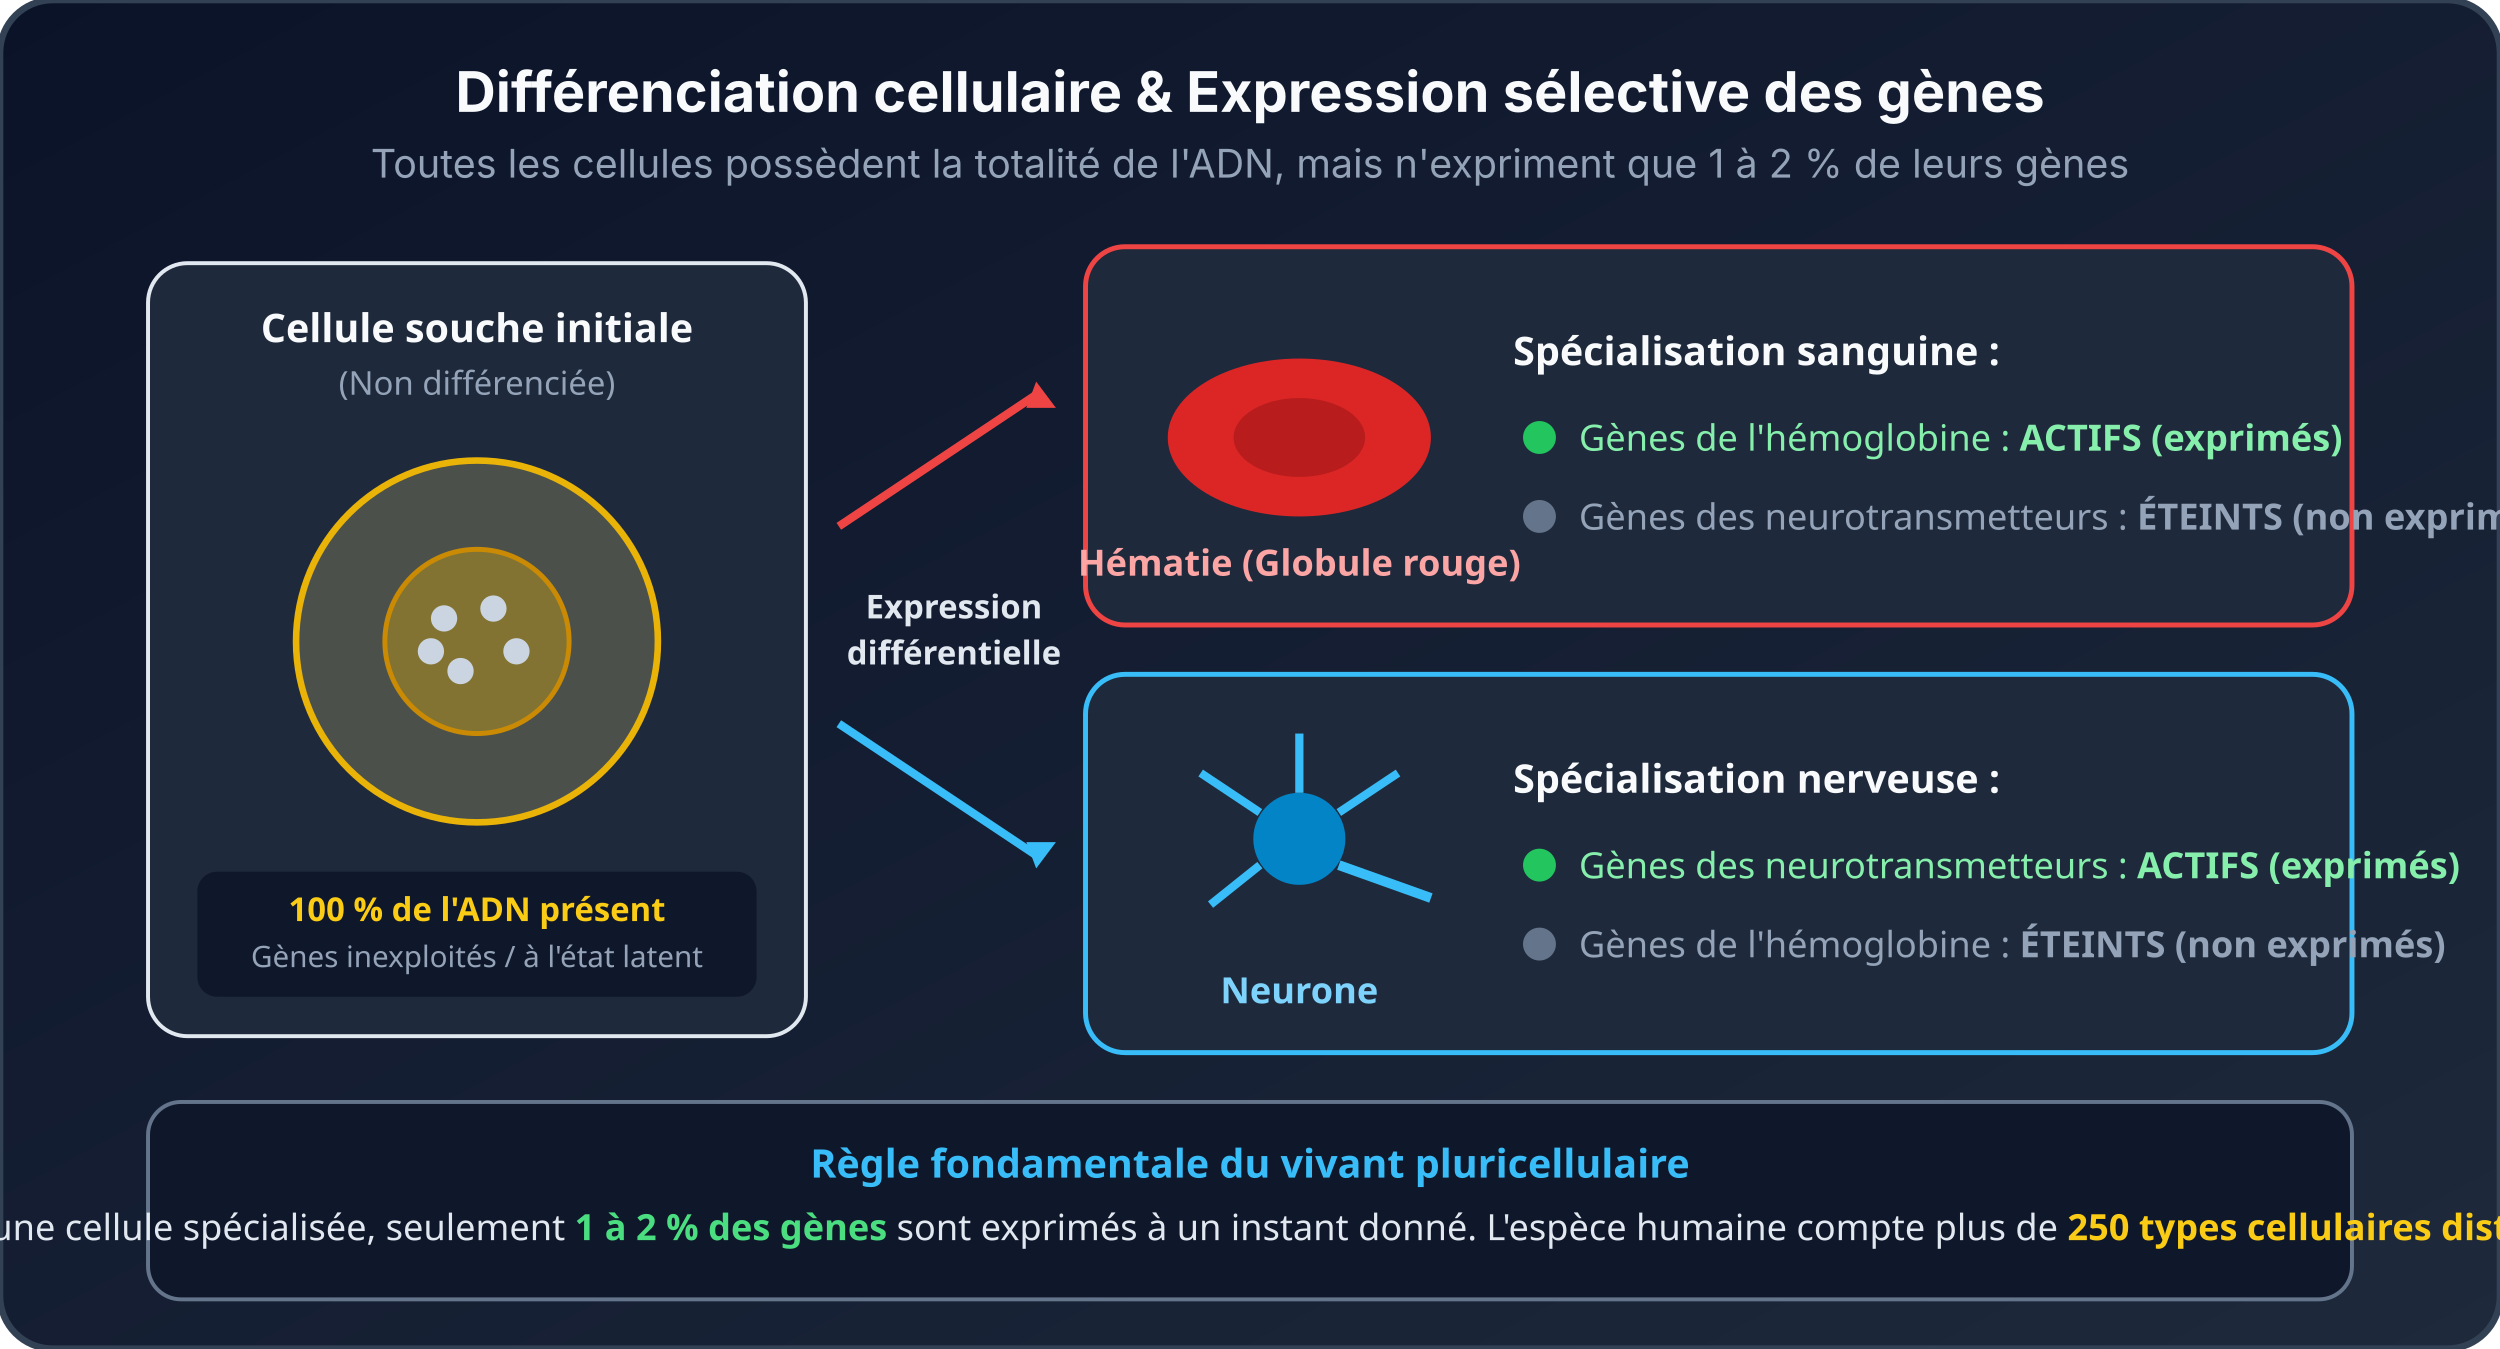
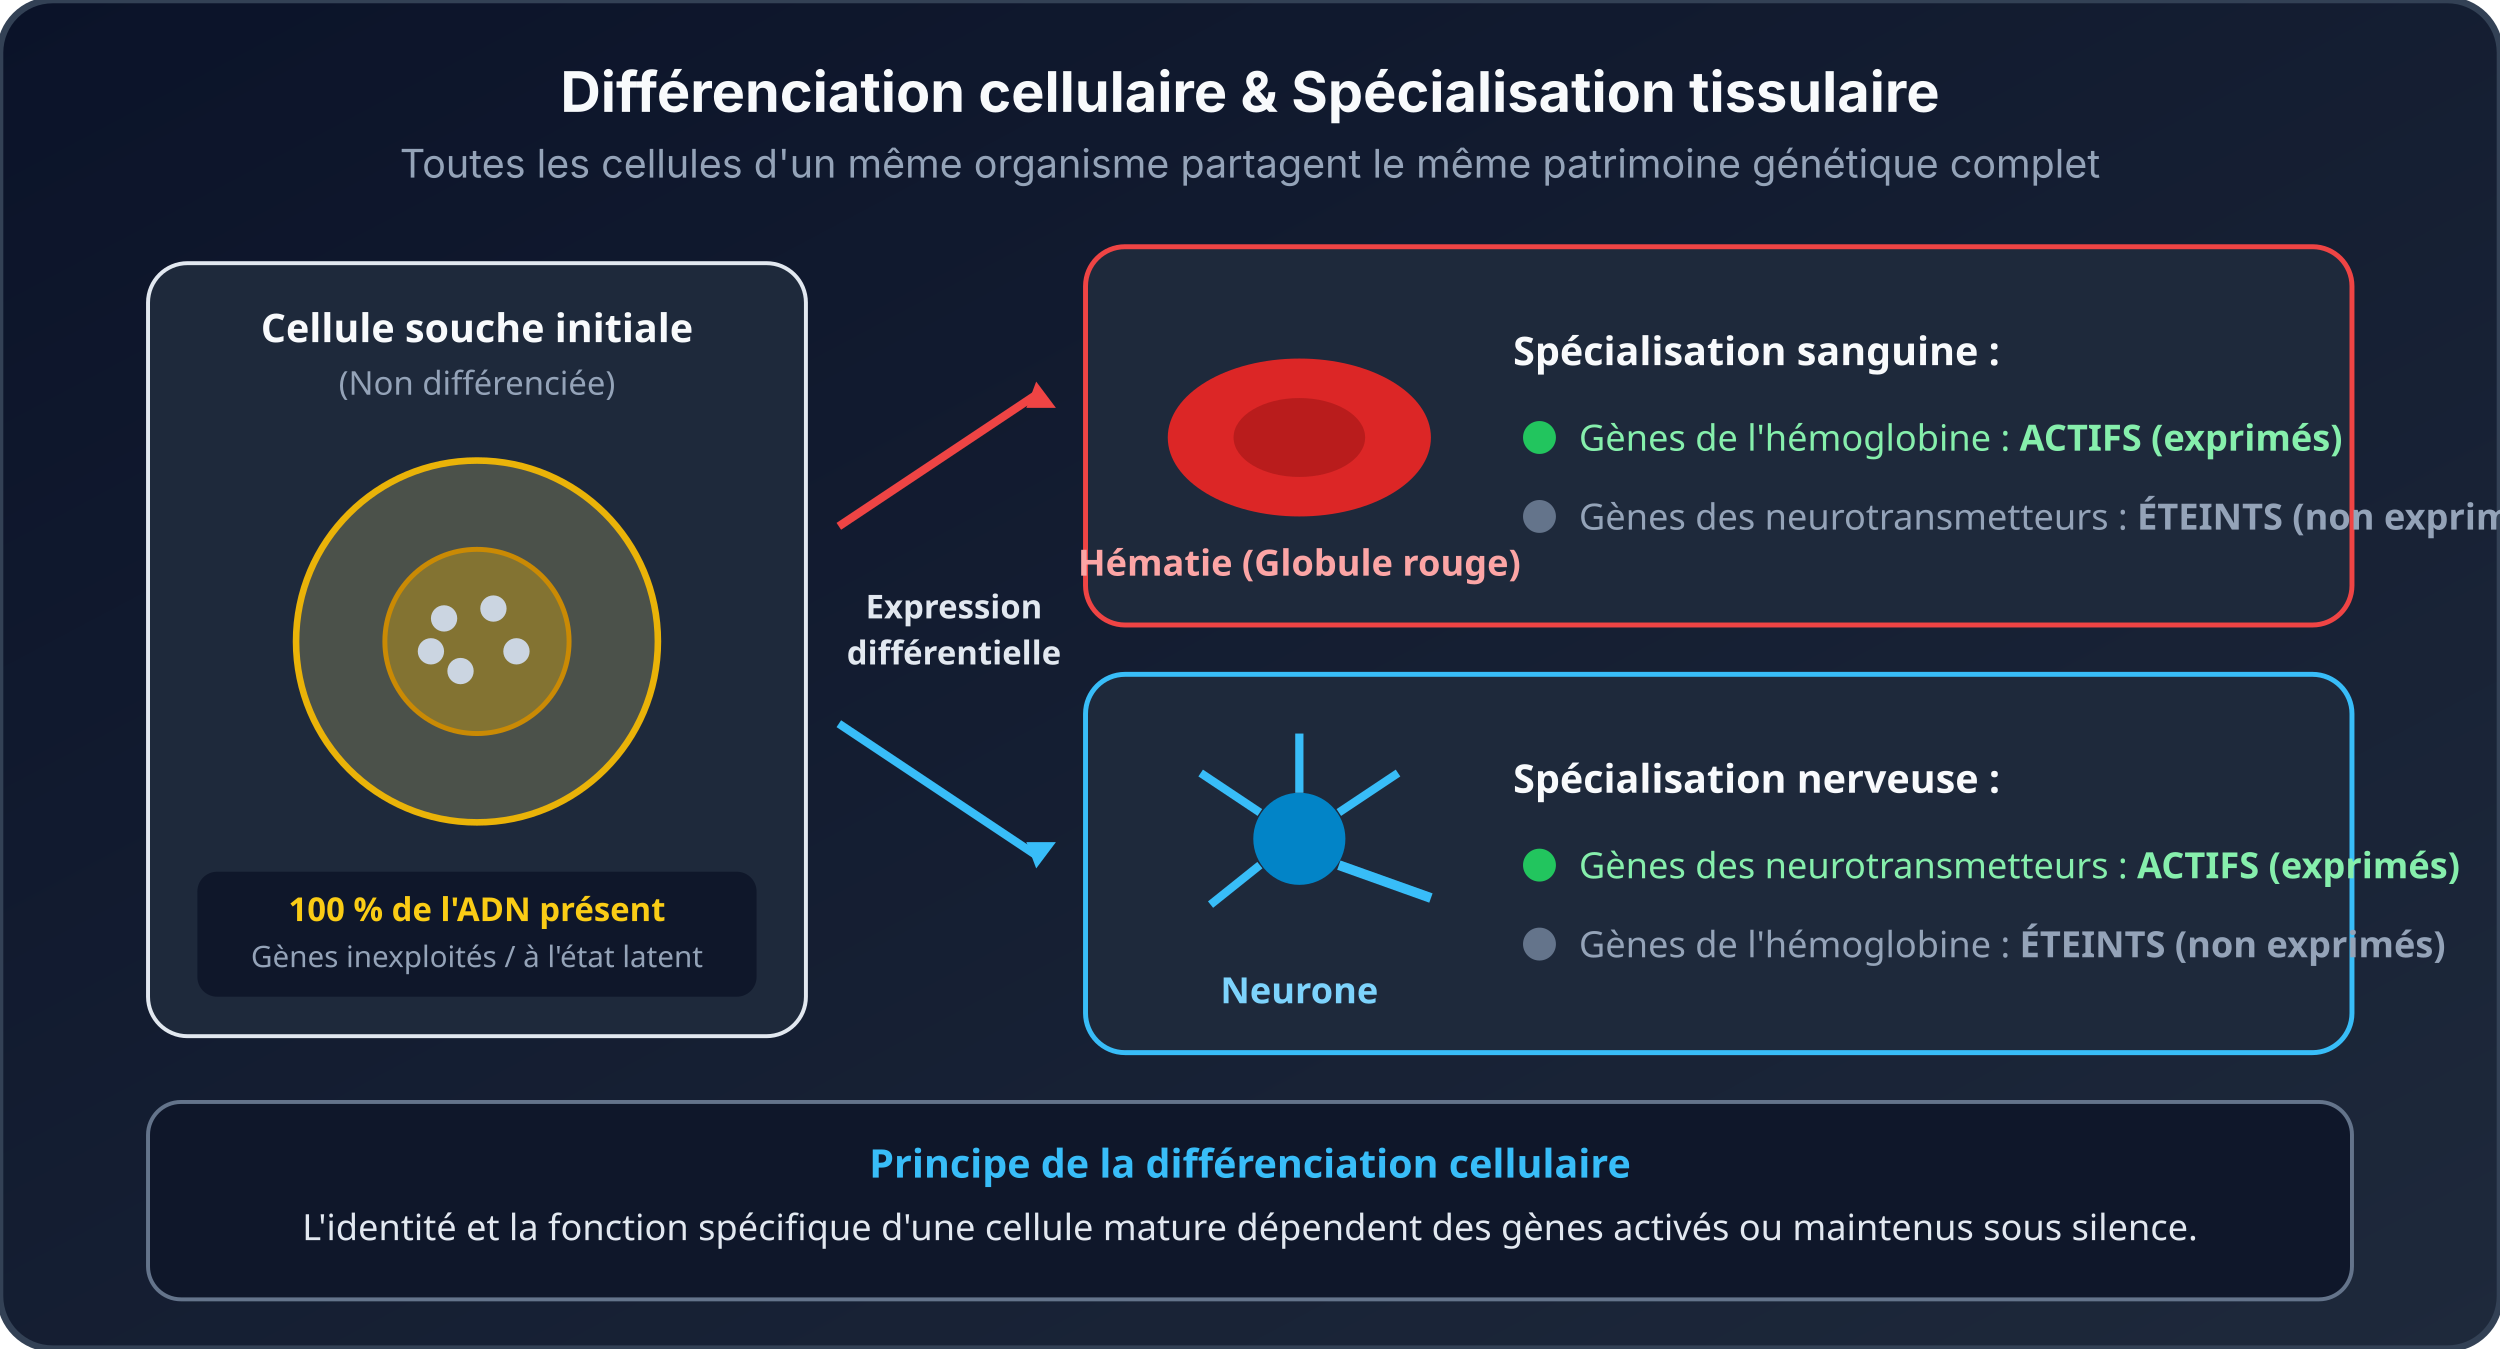
<svg xmlns="http://www.w3.org/2000/svg" viewBox="0 0 760 410" width="100%" height="100%">
  <defs>
    <linearGradient id="diffBg" x1="0%" y1="0%" x2="100%" y2="100%">
      <stop offset="0%" stop-color="#0b1329" />
      <stop offset="100%" stop-color="#1e293b" />
    </linearGradient>
  </defs>
  <rect width="760" height="410" rx="16" fill="url(#diffBg)" stroke="#334155" stroke-width="2" />
  <text x="380" y="34" text-anchor="middle" fill="#f8fafc" font-family="system-ui, -apple-system, sans-serif" font-size="17" font-weight="bold">
-     Différenciation cellulaire &amp; Expression sélective des gènes
+     Différenciation cellulaire &amp; Spécialisation tissulaire
  </text>
  <text x="380" y="54" text-anchor="middle" fill="#94a3b8" font-family="system-ui, -apple-system, sans-serif" font-size="12">
-     Toutes les cellules possèdent la totalité de l'ADN, mais n'expriment que 1 à 2 % de leurs gènes
+     Toutes les cellules d'un même organisme partagent le même patrimoine génétique complet
  </text>
  <g transform="translate(45, 80)">
    <rect width="200" height="235" rx="12" fill="#1e293b" stroke="#e2e8f0" stroke-width="1.2" />
    <text x="100" y="24" text-anchor="middle" fill="#f8fafc" font-family="system-ui, sans-serif" font-size="12" font-weight="bold">Cellule souche initiale</text>
    <text x="100" y="40" text-anchor="middle" fill="#94a3b8" font-family="system-ui, sans-serif" font-size="10">(Non différenciée)</text>
    <circle cx="100" cy="115" r="55" fill="#fef08a" fill-opacity="0.2" stroke="#eab308" stroke-width="2" />
    <circle cx="100" cy="115" r="28" fill="#eab308" fill-opacity="0.35" stroke="#ca8a04" stroke-width="1.5" />
    <circle cx="90" cy="108" r="4" fill="#cbd5e1" />
    <circle cx="105" cy="105" r="4" fill="#cbd5e1" />
    <circle cx="112" cy="118" r="4" fill="#cbd5e1" />
    <circle cx="95" cy="124" r="4" fill="#cbd5e1" />
    <circle cx="86" cy="118" r="4" fill="#cbd5e1" />
    <rect x="15" y="185" width="170" height="38" rx="6" fill="#0f172a" />
    <text x="100" y="200" text-anchor="middle" fill="#facc15" font-family="system-ui, sans-serif" font-size="10" font-weight="bold">100 % de l'ADN présent</text>
    <text x="100" y="214" text-anchor="middle" fill="#94a3b8" font-family="system-ui, sans-serif" font-size="9">Gènes inexploités / à l'état latent</text>
  </g>
  <g transform="translate(255, 140)">
    <path d="M 0,20 Q 30,0 60,-20" fill="none" stroke="#ef4444" stroke-width="2.5" />
    <polygon points="60,-24 66,-16 57,-16" fill="#ef4444" />
    <path d="M 0,80 Q 30,100 60,120" fill="none" stroke="#38bdf8" stroke-width="2.5" />
    <polygon points="57,116 66,116 60,124" fill="#38bdf8" />
    <text x="35" y="48" text-anchor="middle" fill="#e2e8f0" font-family="system-ui, sans-serif" font-size="10" font-weight="bold">Expression</text>
    <text x="35" y="62" text-anchor="middle" fill="#e2e8f0" font-family="system-ui, sans-serif" font-size="10" font-weight="bold">différentielle</text>
  </g>
  <g transform="translate(330, 75)">
    <rect width="385" height="115" rx="12" fill="#1e293b" stroke="#ef4444" stroke-width="1.5" />
    <ellipse cx="65" cy="58" rx="40" ry="24" fill="#dc2626" />
    <ellipse cx="65" cy="58" rx="20" ry="12" fill="#b91c1c" />
    <text x="65" y="100" text-anchor="middle" fill="#fca5a5" font-family="system-ui, sans-serif" font-size="11" font-weight="bold">Hématie (Globule rouge)</text>
    <g transform="translate(130, 20)">
      <text x="0" y="16" fill="#f8fafc" font-family="system-ui, sans-serif" font-size="12" font-weight="bold">Spécialisation sanguine :</text>
      <circle cx="8" cy="38" r="5" fill="#22c55e" />
      <text x="20" y="42" fill="#86efac" font-family="system-ui, sans-serif" font-size="11">Gènes de l'hémoglobine : <tspan font-weight="bold">ACTIFS (exprimés)</tspan>
      </text>
      <circle cx="8" cy="62" r="5" fill="#64748b" />
      <text x="20" y="66" fill="#94a3b8" font-family="system-ui, sans-serif" font-size="11">Gènes des neurotransmetteurs : <tspan font-weight="bold">ÉTEINTS (non exprimés)</tspan>
      </text>
    </g>
  </g>
  <g transform="translate(330, 205)">
    <rect width="385" height="115" rx="12" fill="#1e293b" stroke="#38bdf8" stroke-width="1.5" />
    <circle cx="65" cy="50" r="14" fill="#0284c7" />
    <line x1="65" y1="36" x2="65" y2="18" stroke="#38bdf8" stroke-width="2.5" />
    <line x1="53" y1="42" x2="35" y2="30" stroke="#38bdf8" stroke-width="2.5" />
    <line x1="77" y1="42" x2="95" y2="30" stroke="#38bdf8" stroke-width="2.5" />
    <line x1="53" y1="58" x2="38" y2="70" stroke="#38bdf8" stroke-width="2.5" />
    <line x1="77" y1="58" x2="105" y2="68" stroke="#38bdf8" stroke-width="3" />
    <text x="65" y="100" text-anchor="middle" fill="#7dd3fc" font-family="system-ui, sans-serif" font-size="11" font-weight="bold">Neurone</text>
    <g transform="translate(130, 20)">
      <text x="0" y="16" fill="#f8fafc" font-family="system-ui, sans-serif" font-size="12" font-weight="bold">Spécialisation nerveuse :</text>
      <circle cx="8" cy="38" r="5" fill="#22c55e" />
      <text x="20" y="42" fill="#86efac" font-family="system-ui, sans-serif" font-size="11">Gènes des neurotransmetteurs : <tspan font-weight="bold">ACTIFS (exprimés)</tspan>
      </text>
      <circle cx="8" cy="62" r="5" fill="#64748b" />
      <text x="20" y="66" fill="#94a3b8" font-family="system-ui, sans-serif" font-size="11">Gènes de l'hémoglobine : <tspan font-weight="bold">ÉTEINTS (non exprimés)</tspan>
      </text>
    </g>
  </g>
  <g transform="translate(45, 335)">
    <rect width="670" height="60" rx="10" fill="#0f172a" stroke="#64748b" stroke-width="1.2" />
    <text x="335" y="23" text-anchor="middle" fill="#38bdf8" font-family="system-ui, sans-serif" font-size="12" font-weight="bold">
-       Règle fondamentale du vivant pluricellulaire
+       Principe de la différenciation cellulaire
    </text>
    <text x="335" y="42" text-anchor="middle" fill="#e2e8f0" font-family="system-ui, sans-serif" font-size="11">
-       Dans une cellule spécialisée, seulement <tspan fill="#4ade80" font-weight="bold">1 à 2 % des gènes</tspan> sont exprimés à un instant donné.
-       L'espèce humaine compte plus de <tspan fill="#facc15" font-weight="bold">250 types cellulaires distincts</tspan>.
+       L'identité et la fonction spécifique d'une cellule mature dépendent des gènes activés ou maintenus sous silence.
    </text>
  </g>
</svg>
